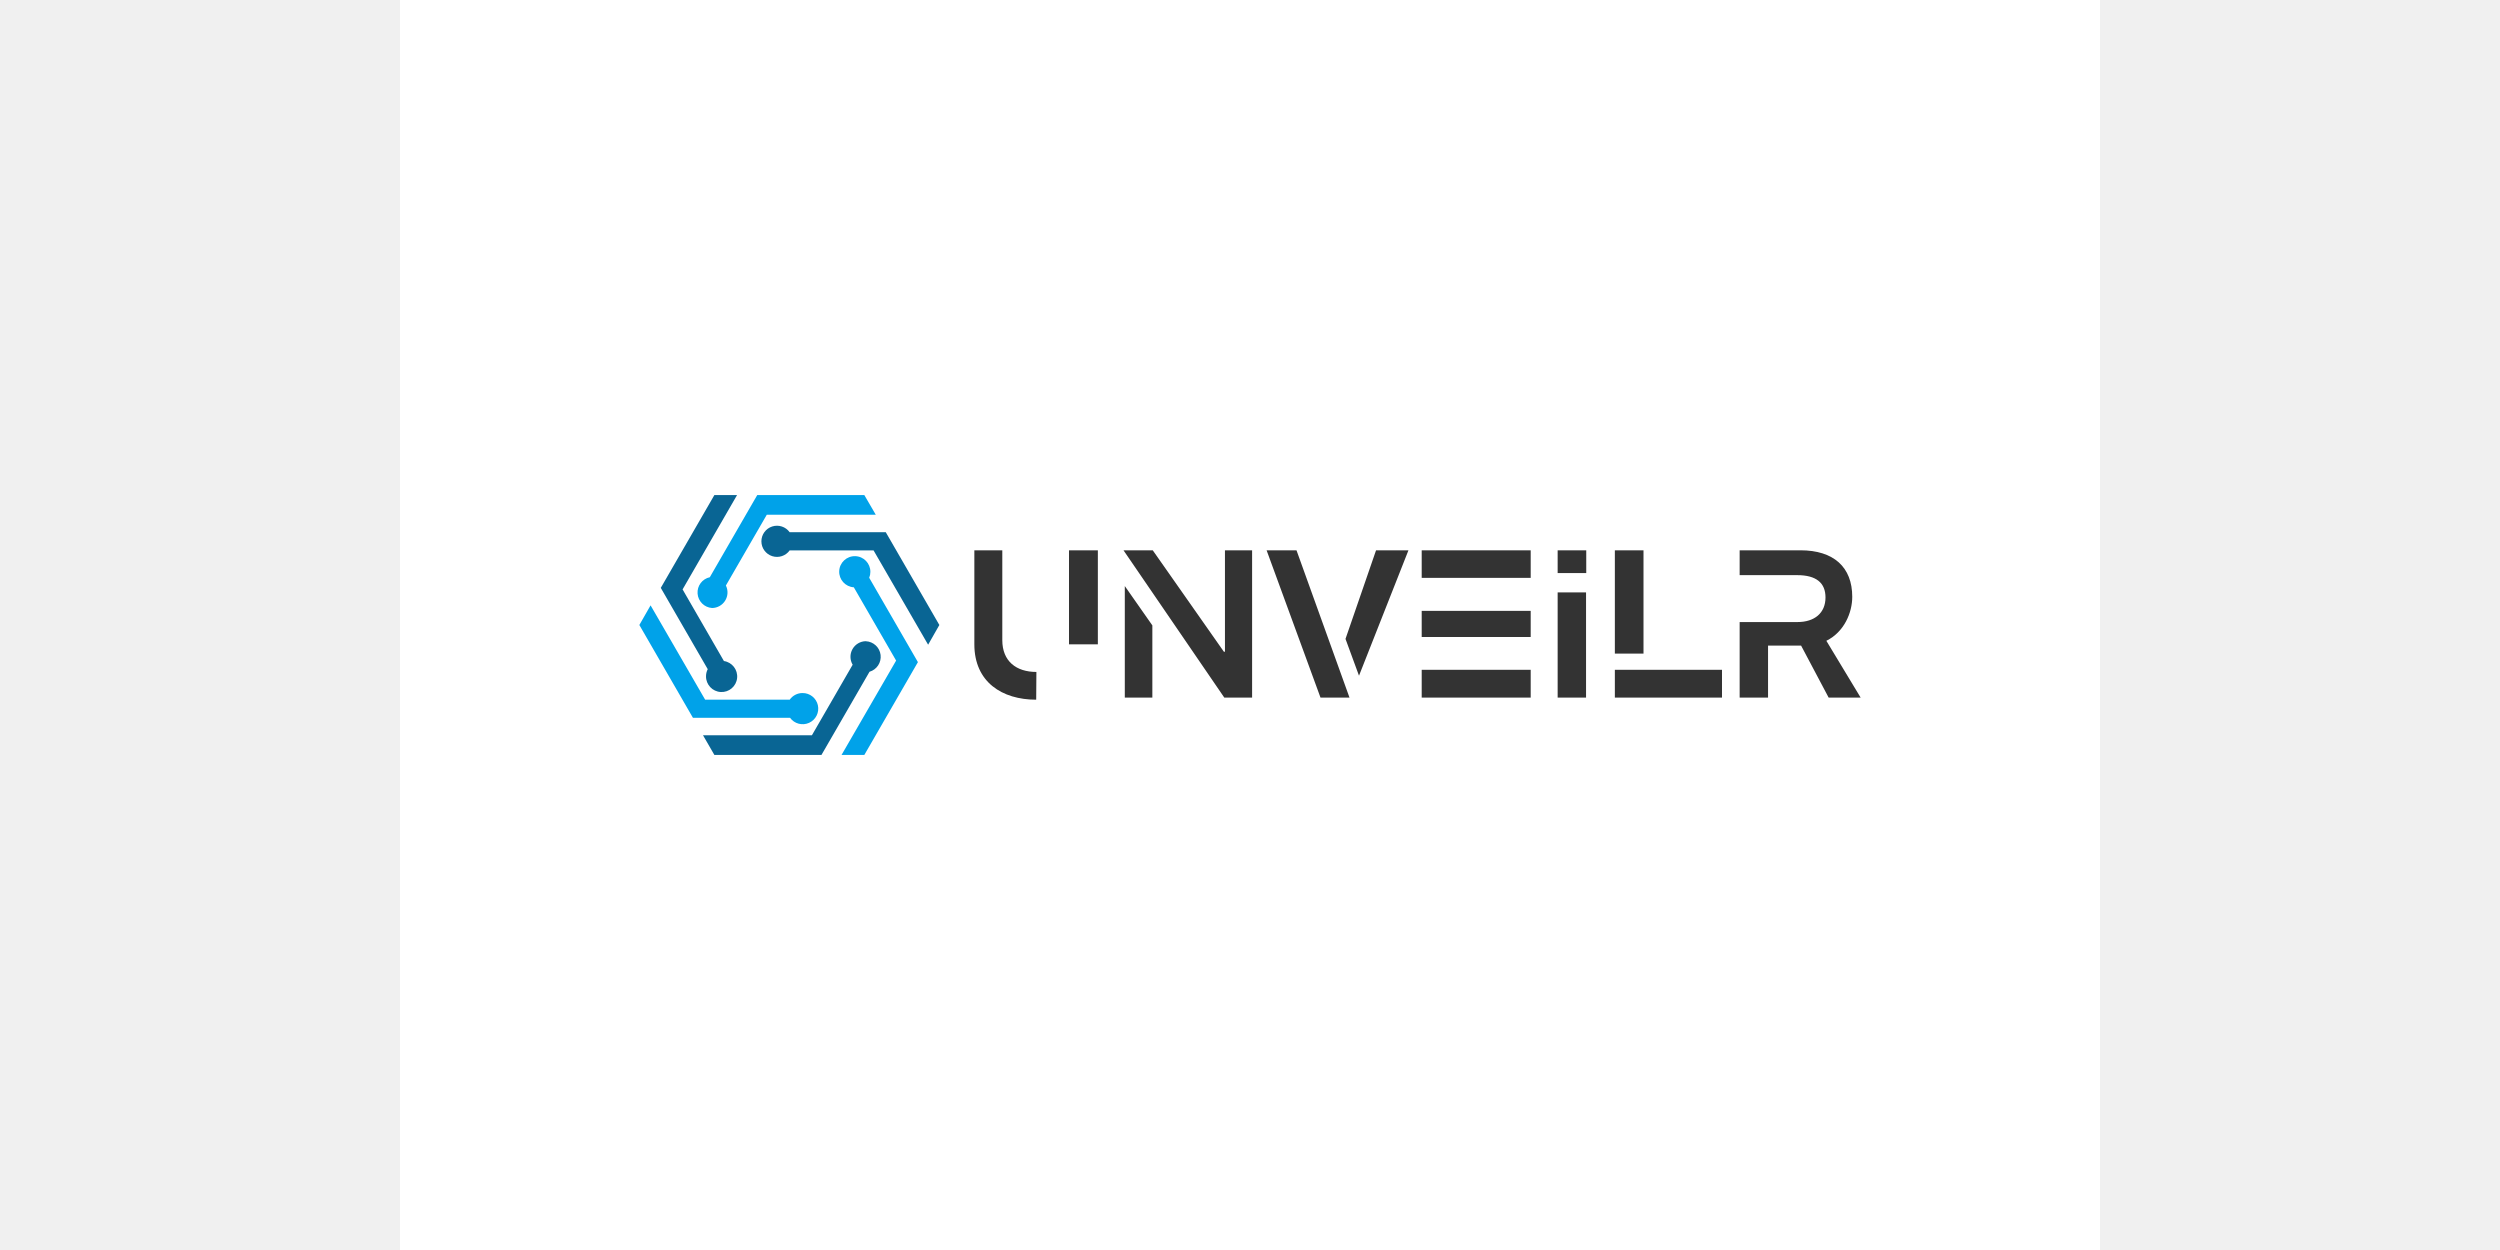
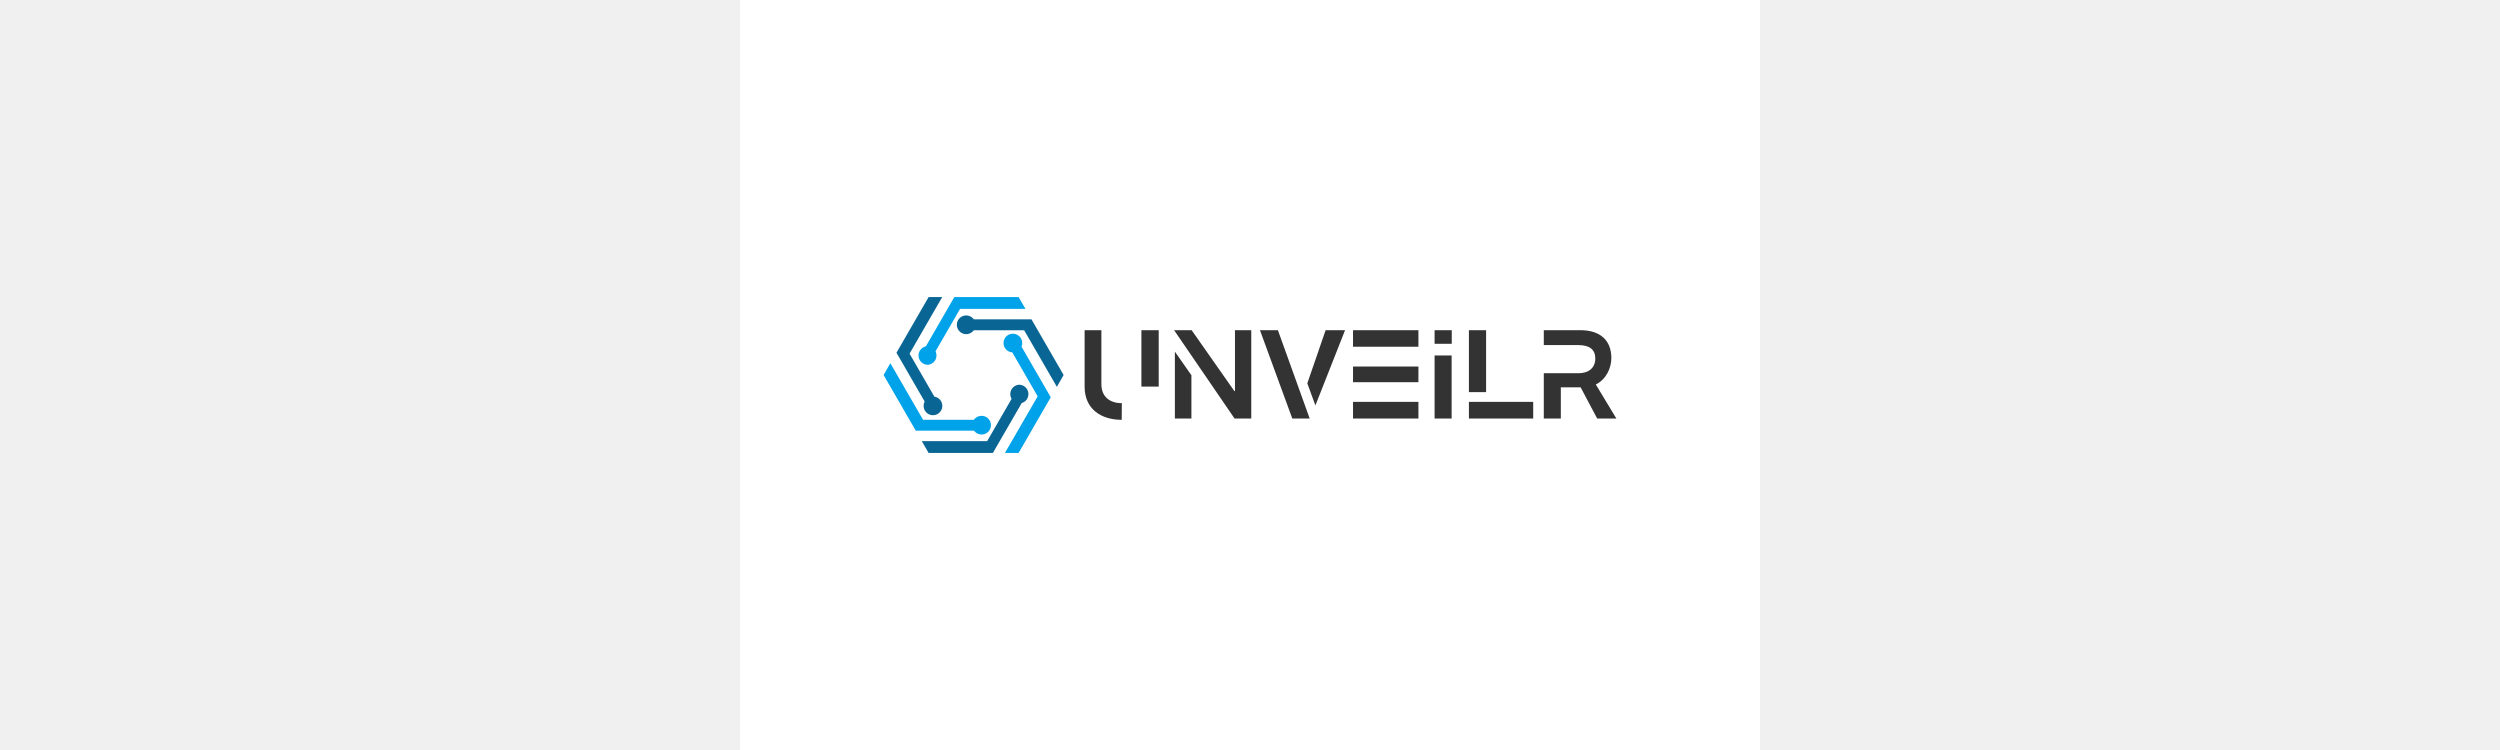
- <svg xmlns="http://www.w3.org/2000/svg" data-v-70b83f88="" version="1.0" width="1000" height="500" viewBox="0 0 340 250" preserveAspectRatio="xMidYMid meet" color-interpolation-filters="sRGB" style="margin: auto;">
+ <svg xmlns="http://www.w3.org/2000/svg" data-v-70b83f88="" version="1.0" width="1000" height="300" viewBox="0 0 340 250" preserveAspectRatio="xMidYMid meet" color-interpolation-filters="sRGB" style="margin: auto;">
  <rect data-v-70b83f88="" x="0" y="0" width="100%" height="100%" fill="#fff" fill-opacity="1" class="background" />
  <g data-v-70b83f88="" fill="#333" class="icon-text-wrapper icon-svg-group iconsvg" transform="translate(47.87,99.01923)">
    <g class="iconsvg-imagesvg" transform="translate(0,0)">
      <g>
        <rect fill="#333" fill-opacity="0" stroke-width="2" x="0" y="0" width="60" height="51.962" class="image-rect" />
        <svg x="0" y="0" width="60" height="51.962" filtersec="colorsb225859206" class="image-svg-svg primary" style="overflow: visible;">
          <svg viewBox="0 0 115.47 100">
            <g fill-rule="evenodd">
              <path d="M88.47 31.82a5.89 5.89 0 0 0 .45-2.27 6 6 0 1 0-6.37 5.94L98.83 63.7l-21 36.3h8.77l20.62-35.71zM28 43.46a6 6 0 0 0 5.31-8.66L49.05 7.56H91L86.6 0H45.37L27.12 31.61A6 6 0 0 0 28 43.46zM62.76 76.19a6 6 0 0 0-4.88 2.55H25.32l-21-36.3L0 50l20.62 35.71H58a6 6 0 1 0 4.77-9.52z" fill="#00a2e9" />
              <path d="M94.85 14.29h-37a6 6 0 1 0 0 7h32.3l21 36.3 4.32-7.59zM87.18 56.23a6 6 0 0 0-5.08 9.06L66.42 92.44H24.5l4.37 7.56H70.1l18.49-32a6 6 0 0 0-1.41-11.75zM25.66 69.75a6 6 0 1 0 6.89-5.88L16.64 36.3 37.6 0h-8.73L8.25 35.71 26.32 67a6 6 0 0 0-.66 2.75z" fill="#096594" />
            </g>
          </svg>
        </svg>
      </g>
    </g>
    <g transform="translate(67,11.04077)">
      <g data-gra="path-name" fill-rule="" class="tp-name iconsvg-namesvg">
        <g transform="scale(1)">
          <g>
            <path d="M21.46-10.65L27.23-10.65 27.23-29.46 21.46-29.46ZM14.9 0.42C14.9 0.42 14.94-4.25 14.94-5.13 10.9-5.13 8.12-7.28 8.12-11.49L8.12-29.46 2.53-29.46 2.53-10.65C2.53-3.11 8.08 0.42 14.9 0.42ZM52.52 0L58.08 0 58.08-29.46 52.65-29.46 52.65-9.17 52.44-9.17 38.21-29.46 32.36-29.46ZM32.62 0L38.13 0 38.13-14.44 32.62-22.31ZM71.76 0L77.56 0 66.96-29.46 60.98-29.46ZM79.46-4.38L89.35-29.46 82.87-29.46 76.76-11.74ZM113.8-23.95L113.8-29.46 92-29.46 92-23.95ZM113.8-12.12L113.8-17.34 92-17.34 92-12.12ZM92 0L113.8 0 113.8-5.56 92-5.56ZM124.91-24.91L124.91-29.46 119.19-29.46 119.19-24.91ZM119.19 0L124.87 0 124.87-21.04 119.19-21.04ZM136.36-8.8L136.36-29.46 130.63-29.46 130.63-8.8ZM130.63 0L152.06 0 152.06-5.56 130.63-5.56ZM155.59 0L161.27 0 161.27-10.4 167.88-10.4 173.39 0 179.79 0 172.93-11.36C176.51-13.13 178.11-17 178.11-20.16 178.11-26.09 174.4-29.46 167.75-29.46L155.59-29.46 155.59-24.49 167.12-24.49C170.91-24.49 172.76-22.94 172.76-20.03 172.76-16.92 170.57-15.11 167.16-15.11L155.59-15.11Z" transform="translate(-2.53, 29.46)" />
          </g>
        </g>
      </g>
    </g>
  </g>
  <defs v-gra="od" />
</svg>
